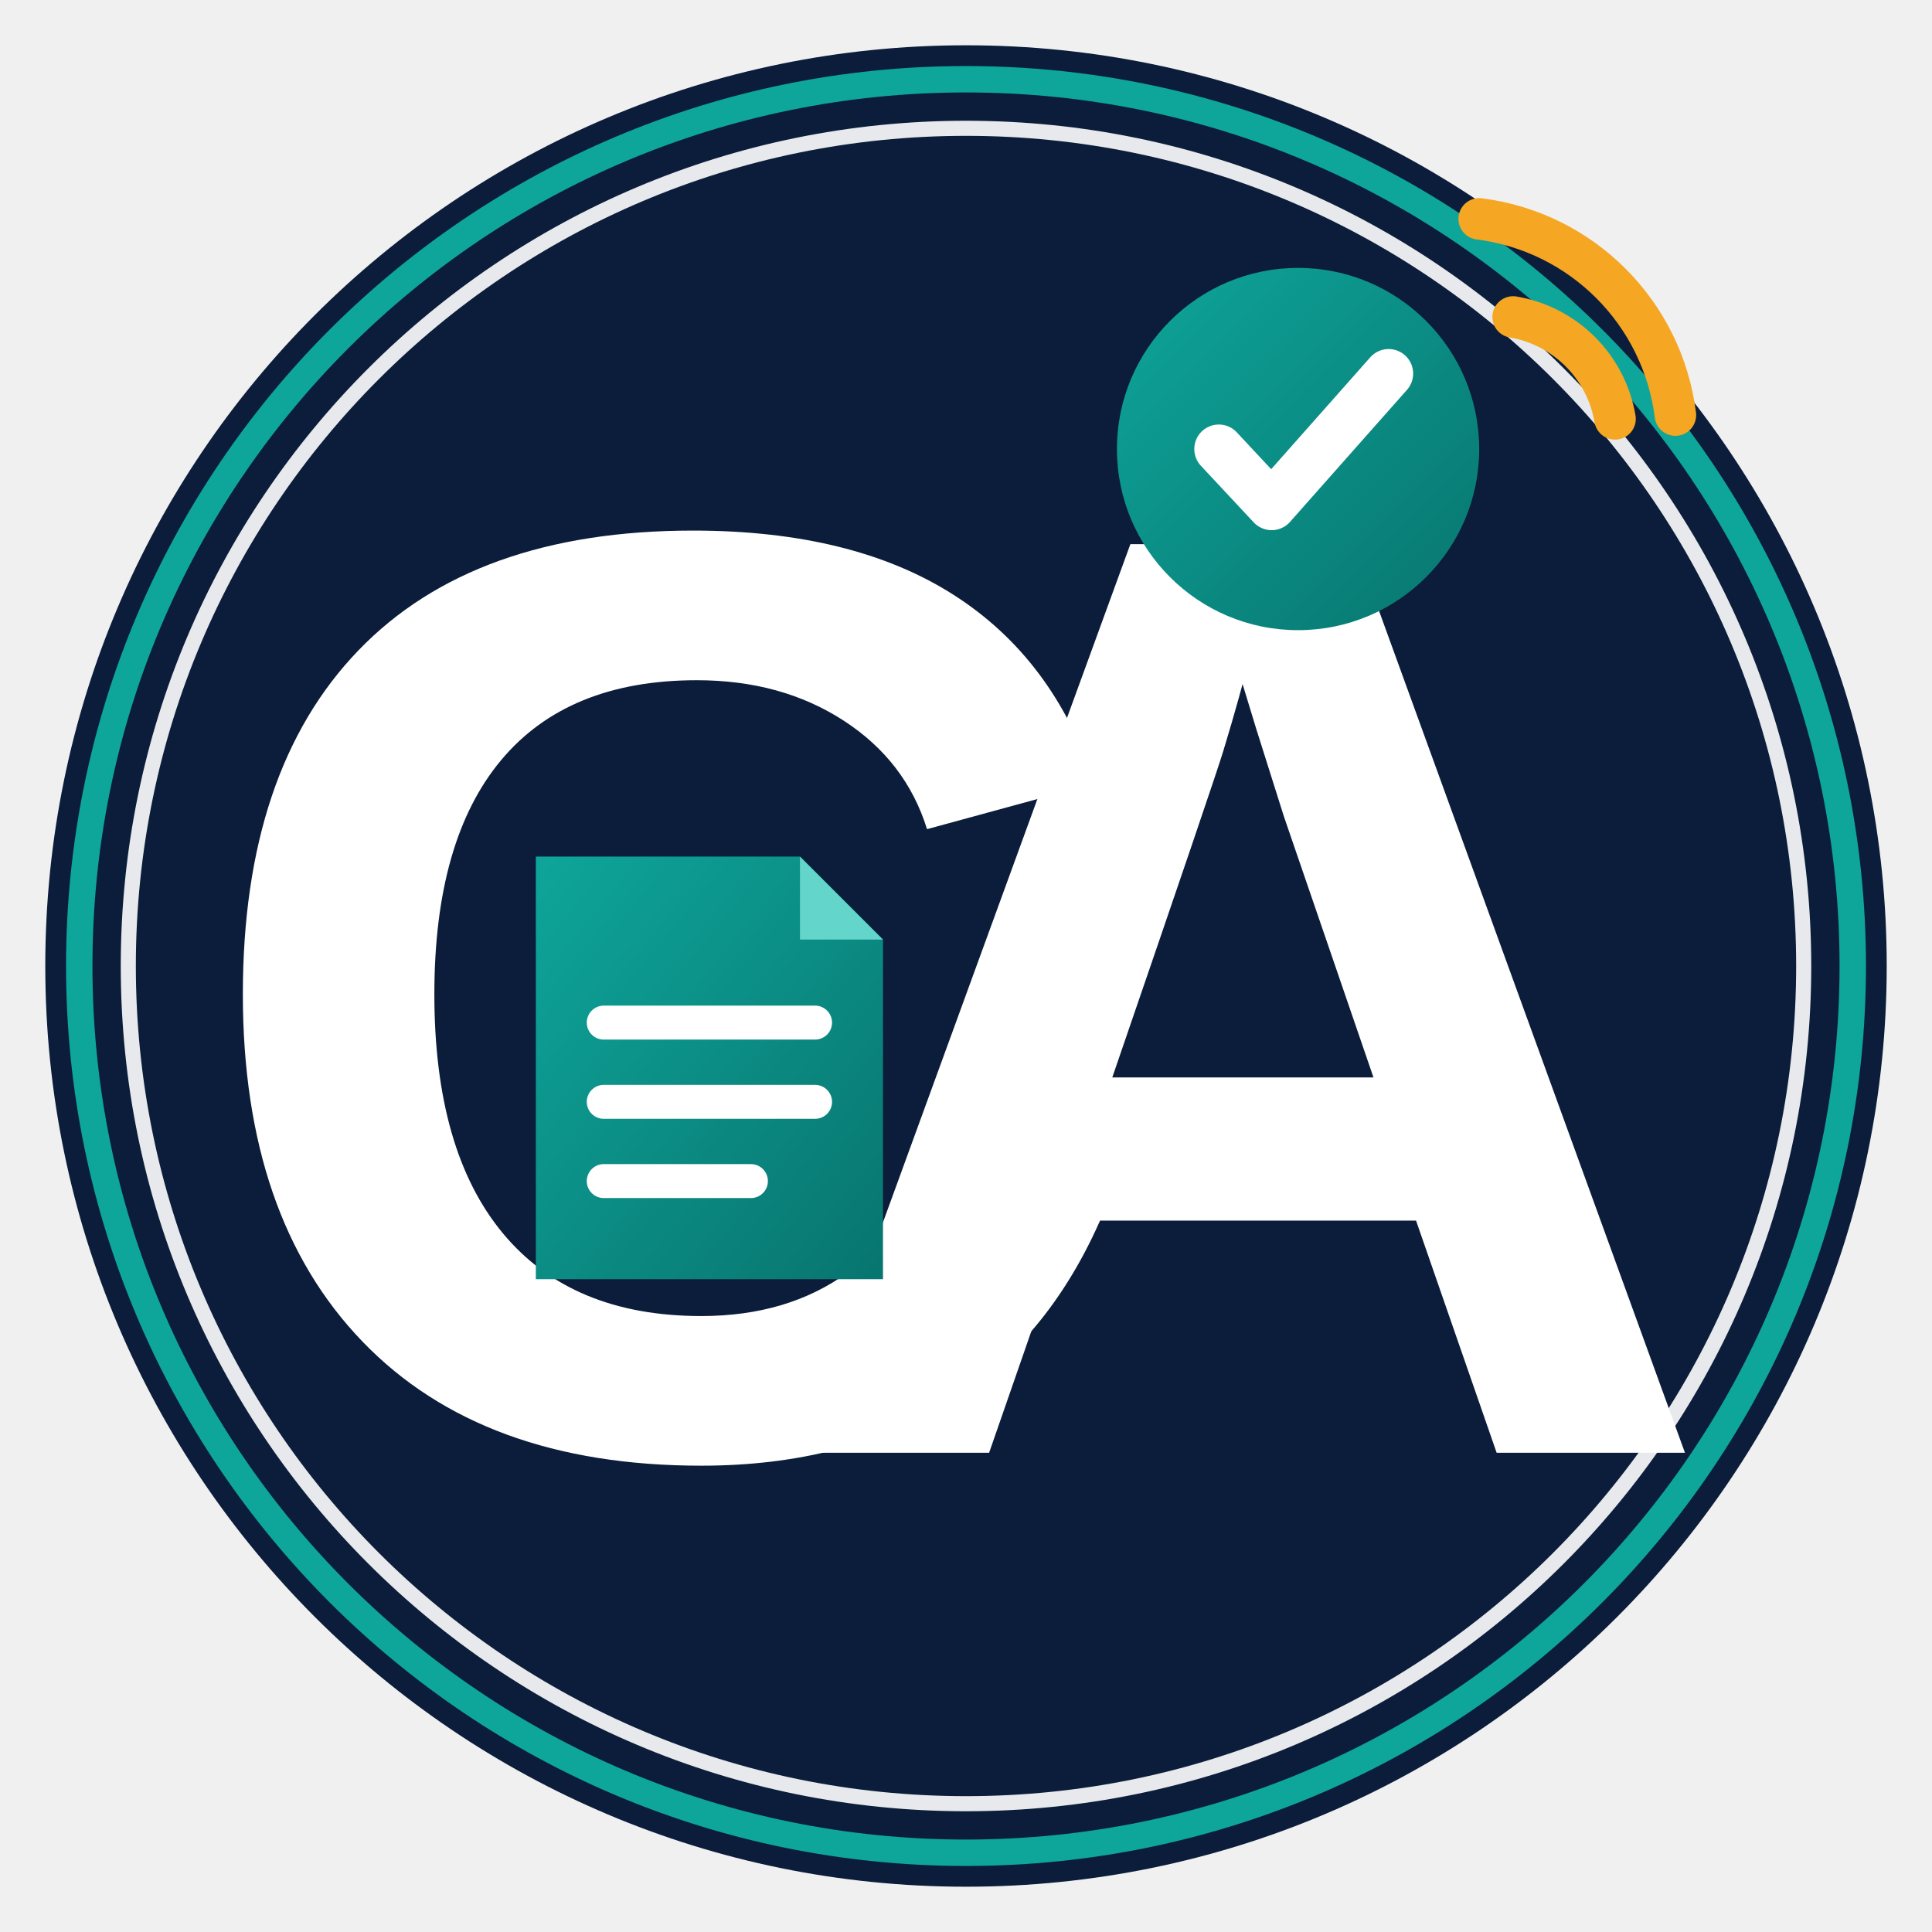
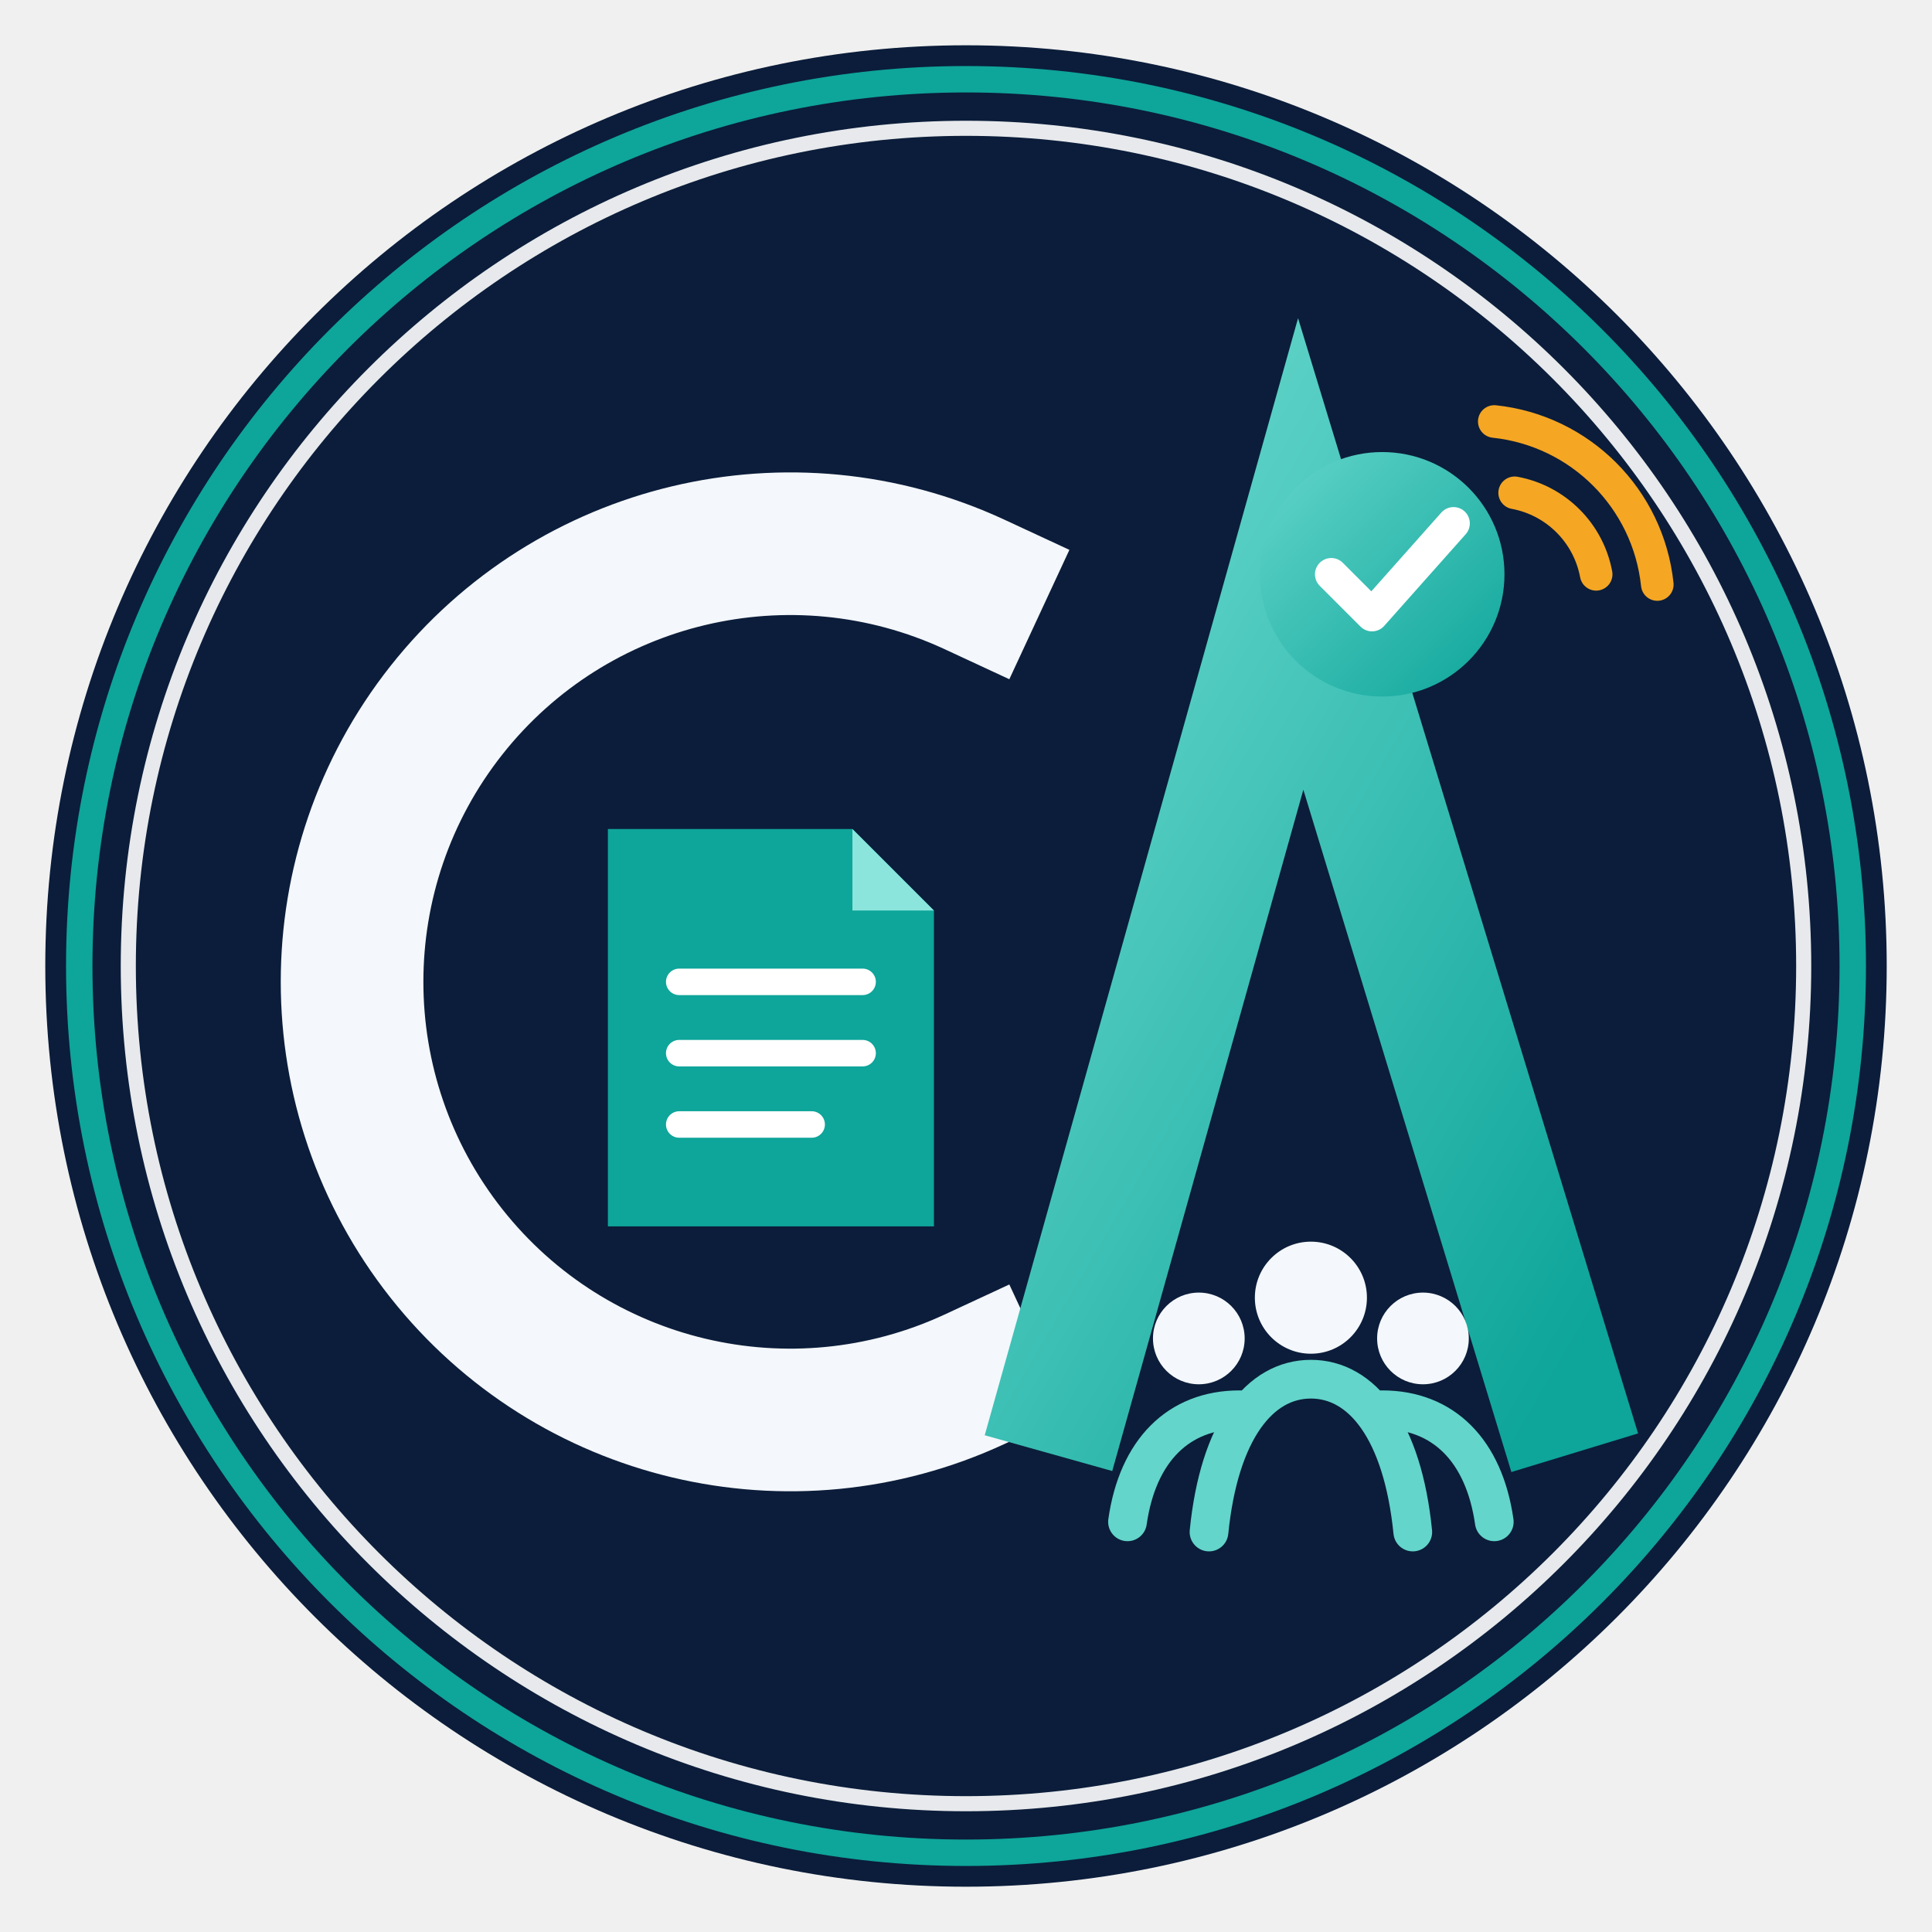
- <svg xmlns="http://www.w3.org/2000/svg" viewBox="0 0 512 512">
+ <svg xmlns="http://www.w3.org/2000/svg" viewBox="0 0 512 512" role="img" aria-labelledby="title desc">
  <defs>
    <linearGradient id="teal" x1="0" y1="0" x2="1" y2="1">
-       <stop offset="0" stop-color="#0EA59A" />
-       <stop offset="1" stop-color="#08756F" />
+       <stop offset="0" stop-color="#63D5CA" />
+       <stop offset="1" stop-color="#0EA59A" />
    </linearGradient>
  </defs>
  <circle cx="256" cy="256" r="244" fill="#0B1D3A" />
  <circle cx="256" cy="256" r="235" fill="none" stroke="#0EA59A" stroke-width="7" />
  <circle cx="256" cy="256" r="222" fill="none" stroke="#fff" stroke-opacity=".9" stroke-width="4" />
-   <g font-family="Arial, Helvetica, sans-serif" font-weight="800">
-     <text x="50" y="385" font-size="350" fill="#fff">C</text>
-     <text x="203" y="385" font-size="350" fill="#fff">A</text>
-   </g>
-   <g transform="translate(142 227)">
-     <path d="M0 0h70l22 22v90H0z" fill="url(#teal)" />
-     <path d="M70 0v22h22" fill="#63D5CA" />
-     <path d="M18 44h56M18 65h56M18 86h39" stroke="#fff" stroke-width="9" stroke-linecap="round" />
-   </g>
-   <g transform="translate(344 119)">
-     <circle r="48" fill="url(#teal)" />
-     <path d="M-21 0l14 15 31-35" fill="none" stroke="#fff" stroke-width="13" stroke-linecap="round" stroke-linejoin="round" />
-   </g>
-   <g fill="none" stroke="#F5A623" stroke-width="11" stroke-linecap="round">
-     <path d="M392 58a60 60 0 0 1 52 52" />
-     <path d="M401 84a33 33 0 0 1 27 27" />
+   <g transform="translate(72 82) scale(2.7)">
+     <g aria-hidden="true">
+       <path d="M69 27A43 43 0 1 0 69 105" fill="none" stroke="#F4F7FB" stroke-width="14" stroke-linecap="square" />
+       <path d="M78 106L101 24L126 106" fill="none" stroke="url(#teal)" stroke-width="13" stroke-linecap="square" stroke-linejoin="miter" />
+       <path d="M88 75H115" fill="none" stroke="url(#teal)" stroke-width="11" stroke-linecap="square" />
+       <g transform="translate(33 51)">
+         <path d="M0 0h24l8 8v31H0z" fill="#0EA59A" rx="3" />
+         <path d="M24 0v8h8" fill="#8BE5DC" />
+         <path d="M7 15h18M7 22h18M7 29h13" fill="none" stroke="#fff" stroke-width="2.6" stroke-linecap="round" />
+       </g>
+       <g transform="translate(109 26)">
+         <circle r="12" fill="url(#teal)" />
+         <path d="M-5 0l4 4 8-9" fill="none" stroke="#fff" stroke-width="3.2" stroke-linecap="round" stroke-linejoin="round" />
+       </g>
+       <g fill="none" stroke="#F5A623" stroke-width="3.2" stroke-linecap="round">
+         <path d="M120 11a18 18 0 0 1 16 16" />
+         <path d="M122 18a10 10 0 0 1 8 8" />
+       </g>
+       <g fill="#F4F7FB">
+         <circle cx="91" cy="101" r="4.5" />
+         <circle cx="102" cy="97" r="5.5" />
+         <circle cx="113" cy="101" r="4.5" />
+       </g>
+       <g fill="none" stroke="#63D5CA" stroke-width="3.8" stroke-linecap="round">
+         <path d="M84 119c1-7 5-11 11-11" />
+         <path d="M92 120c1-10 5-15 10-15s9 5 10 15" />
+         <path d="M109 108c6 0 10 4 11 11" />
+       </g>
+     </g>
  </g>
</svg>
